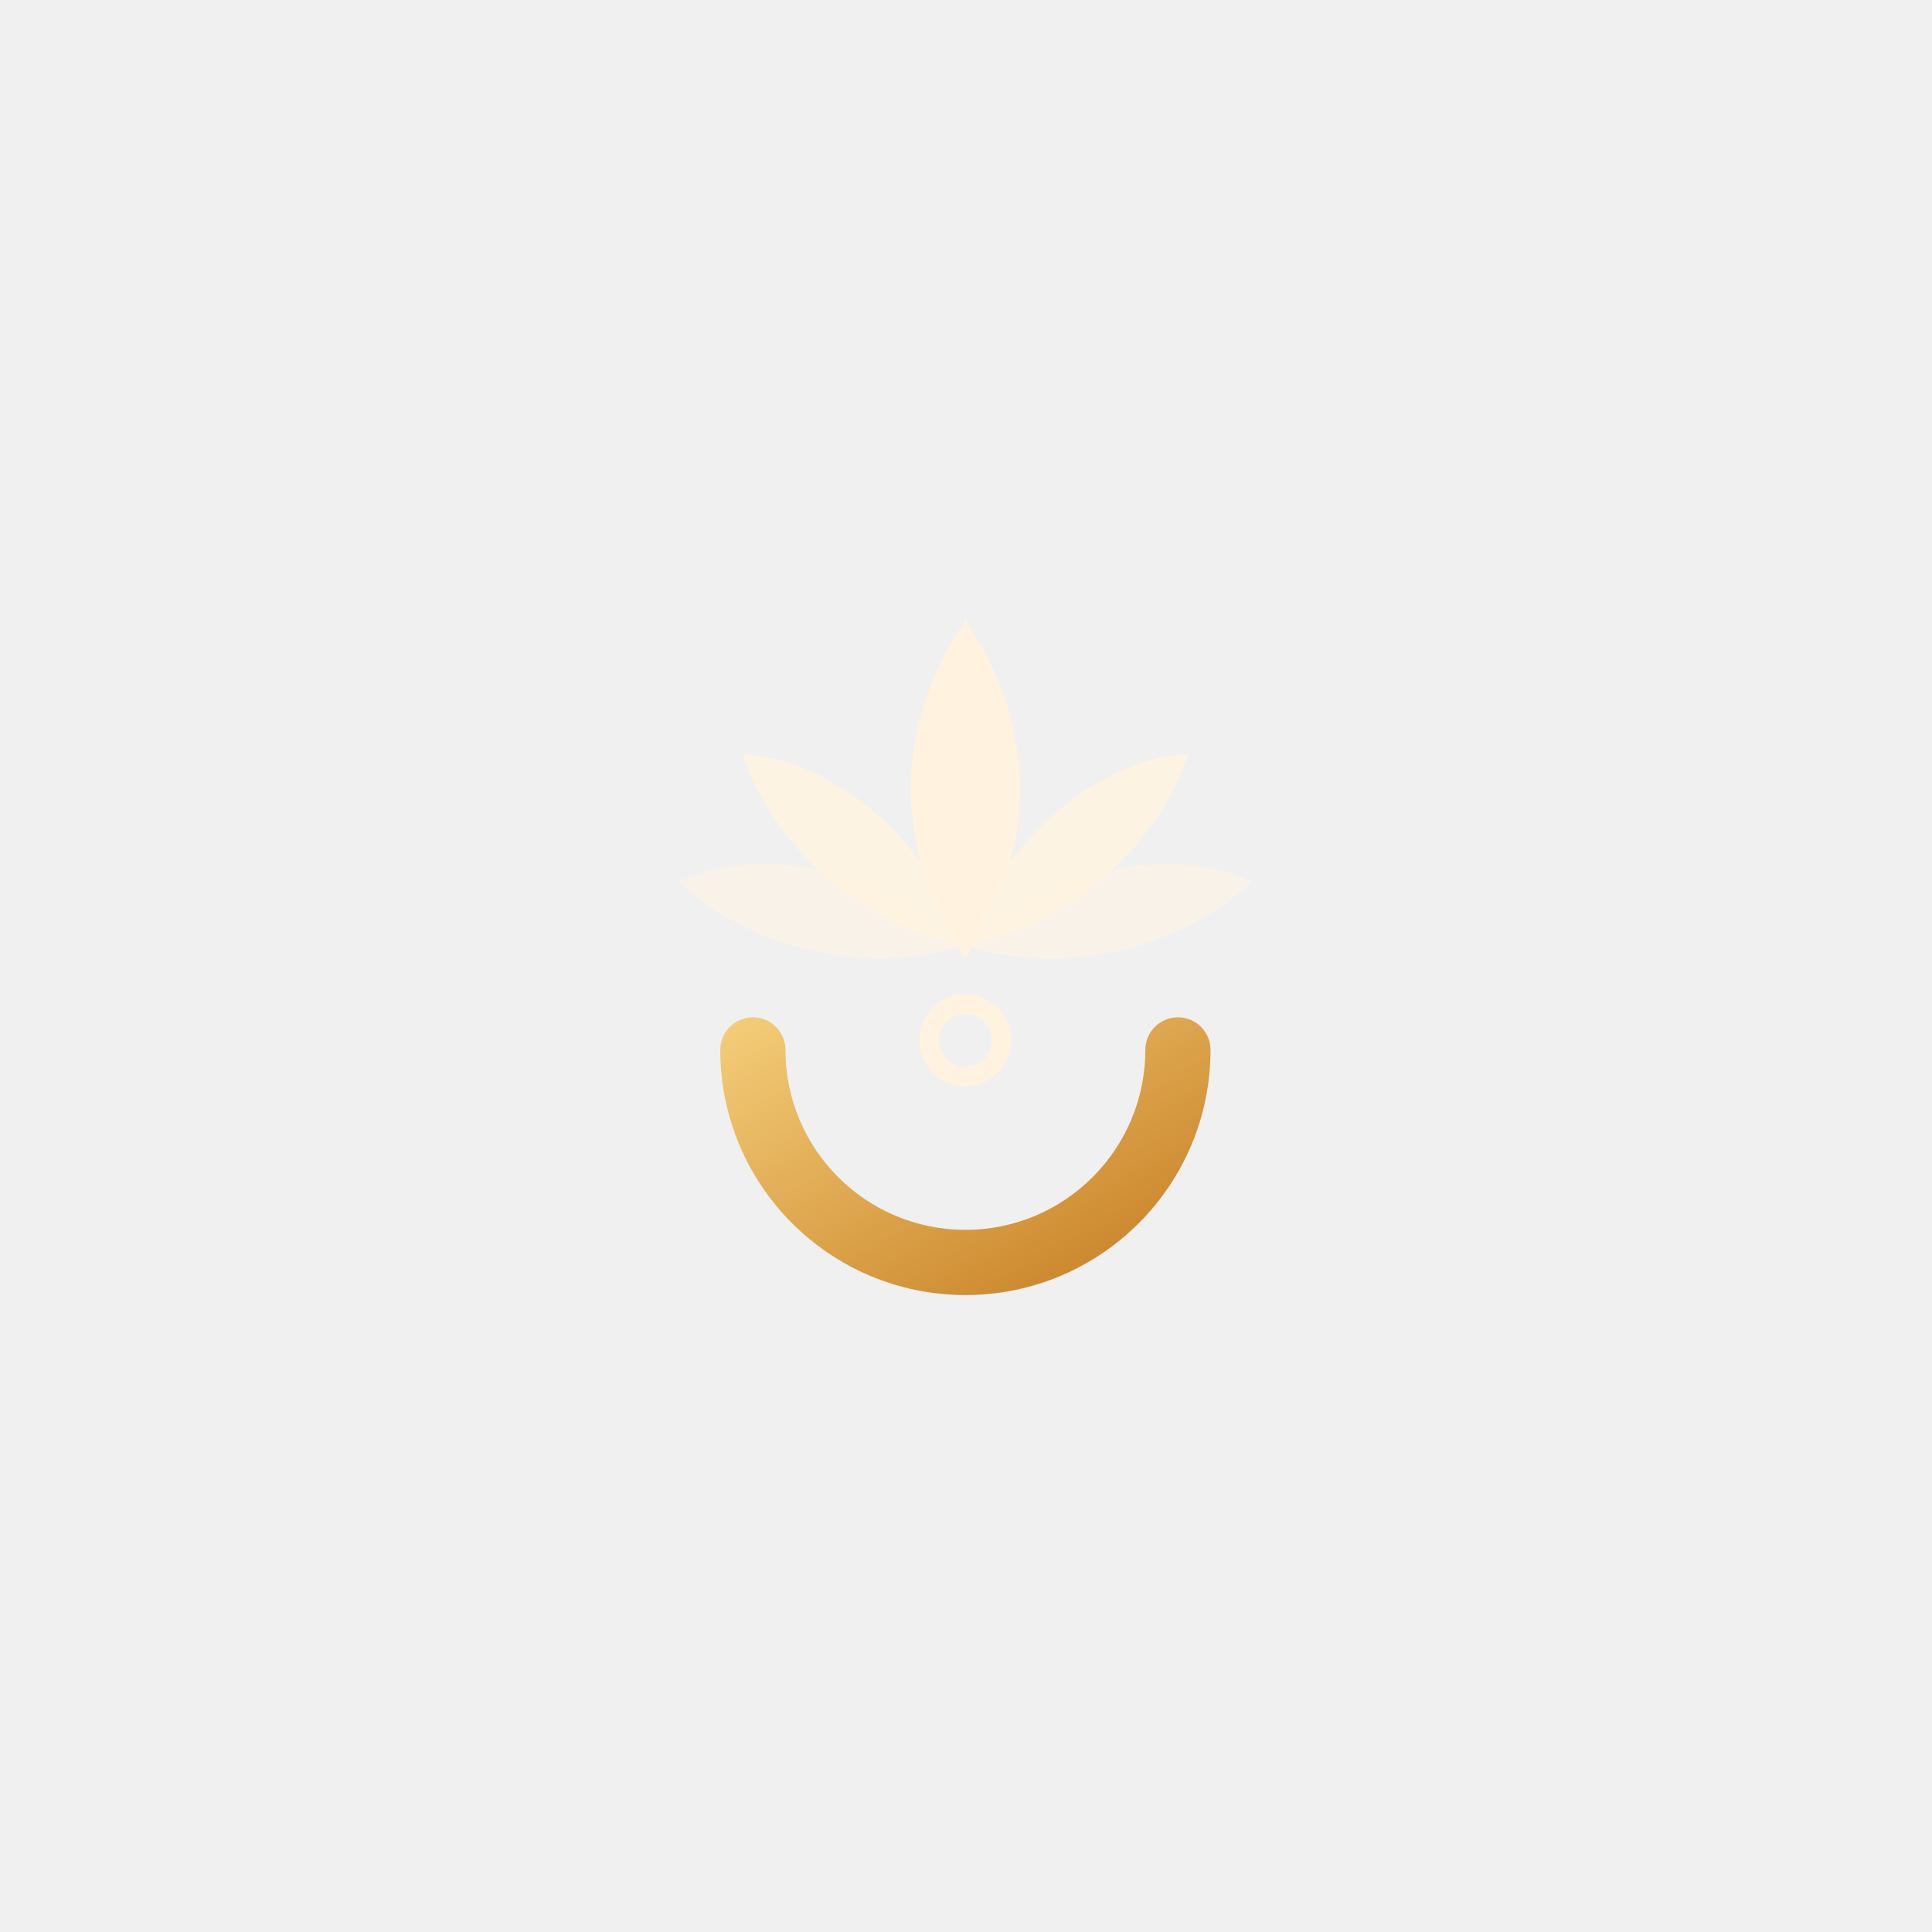
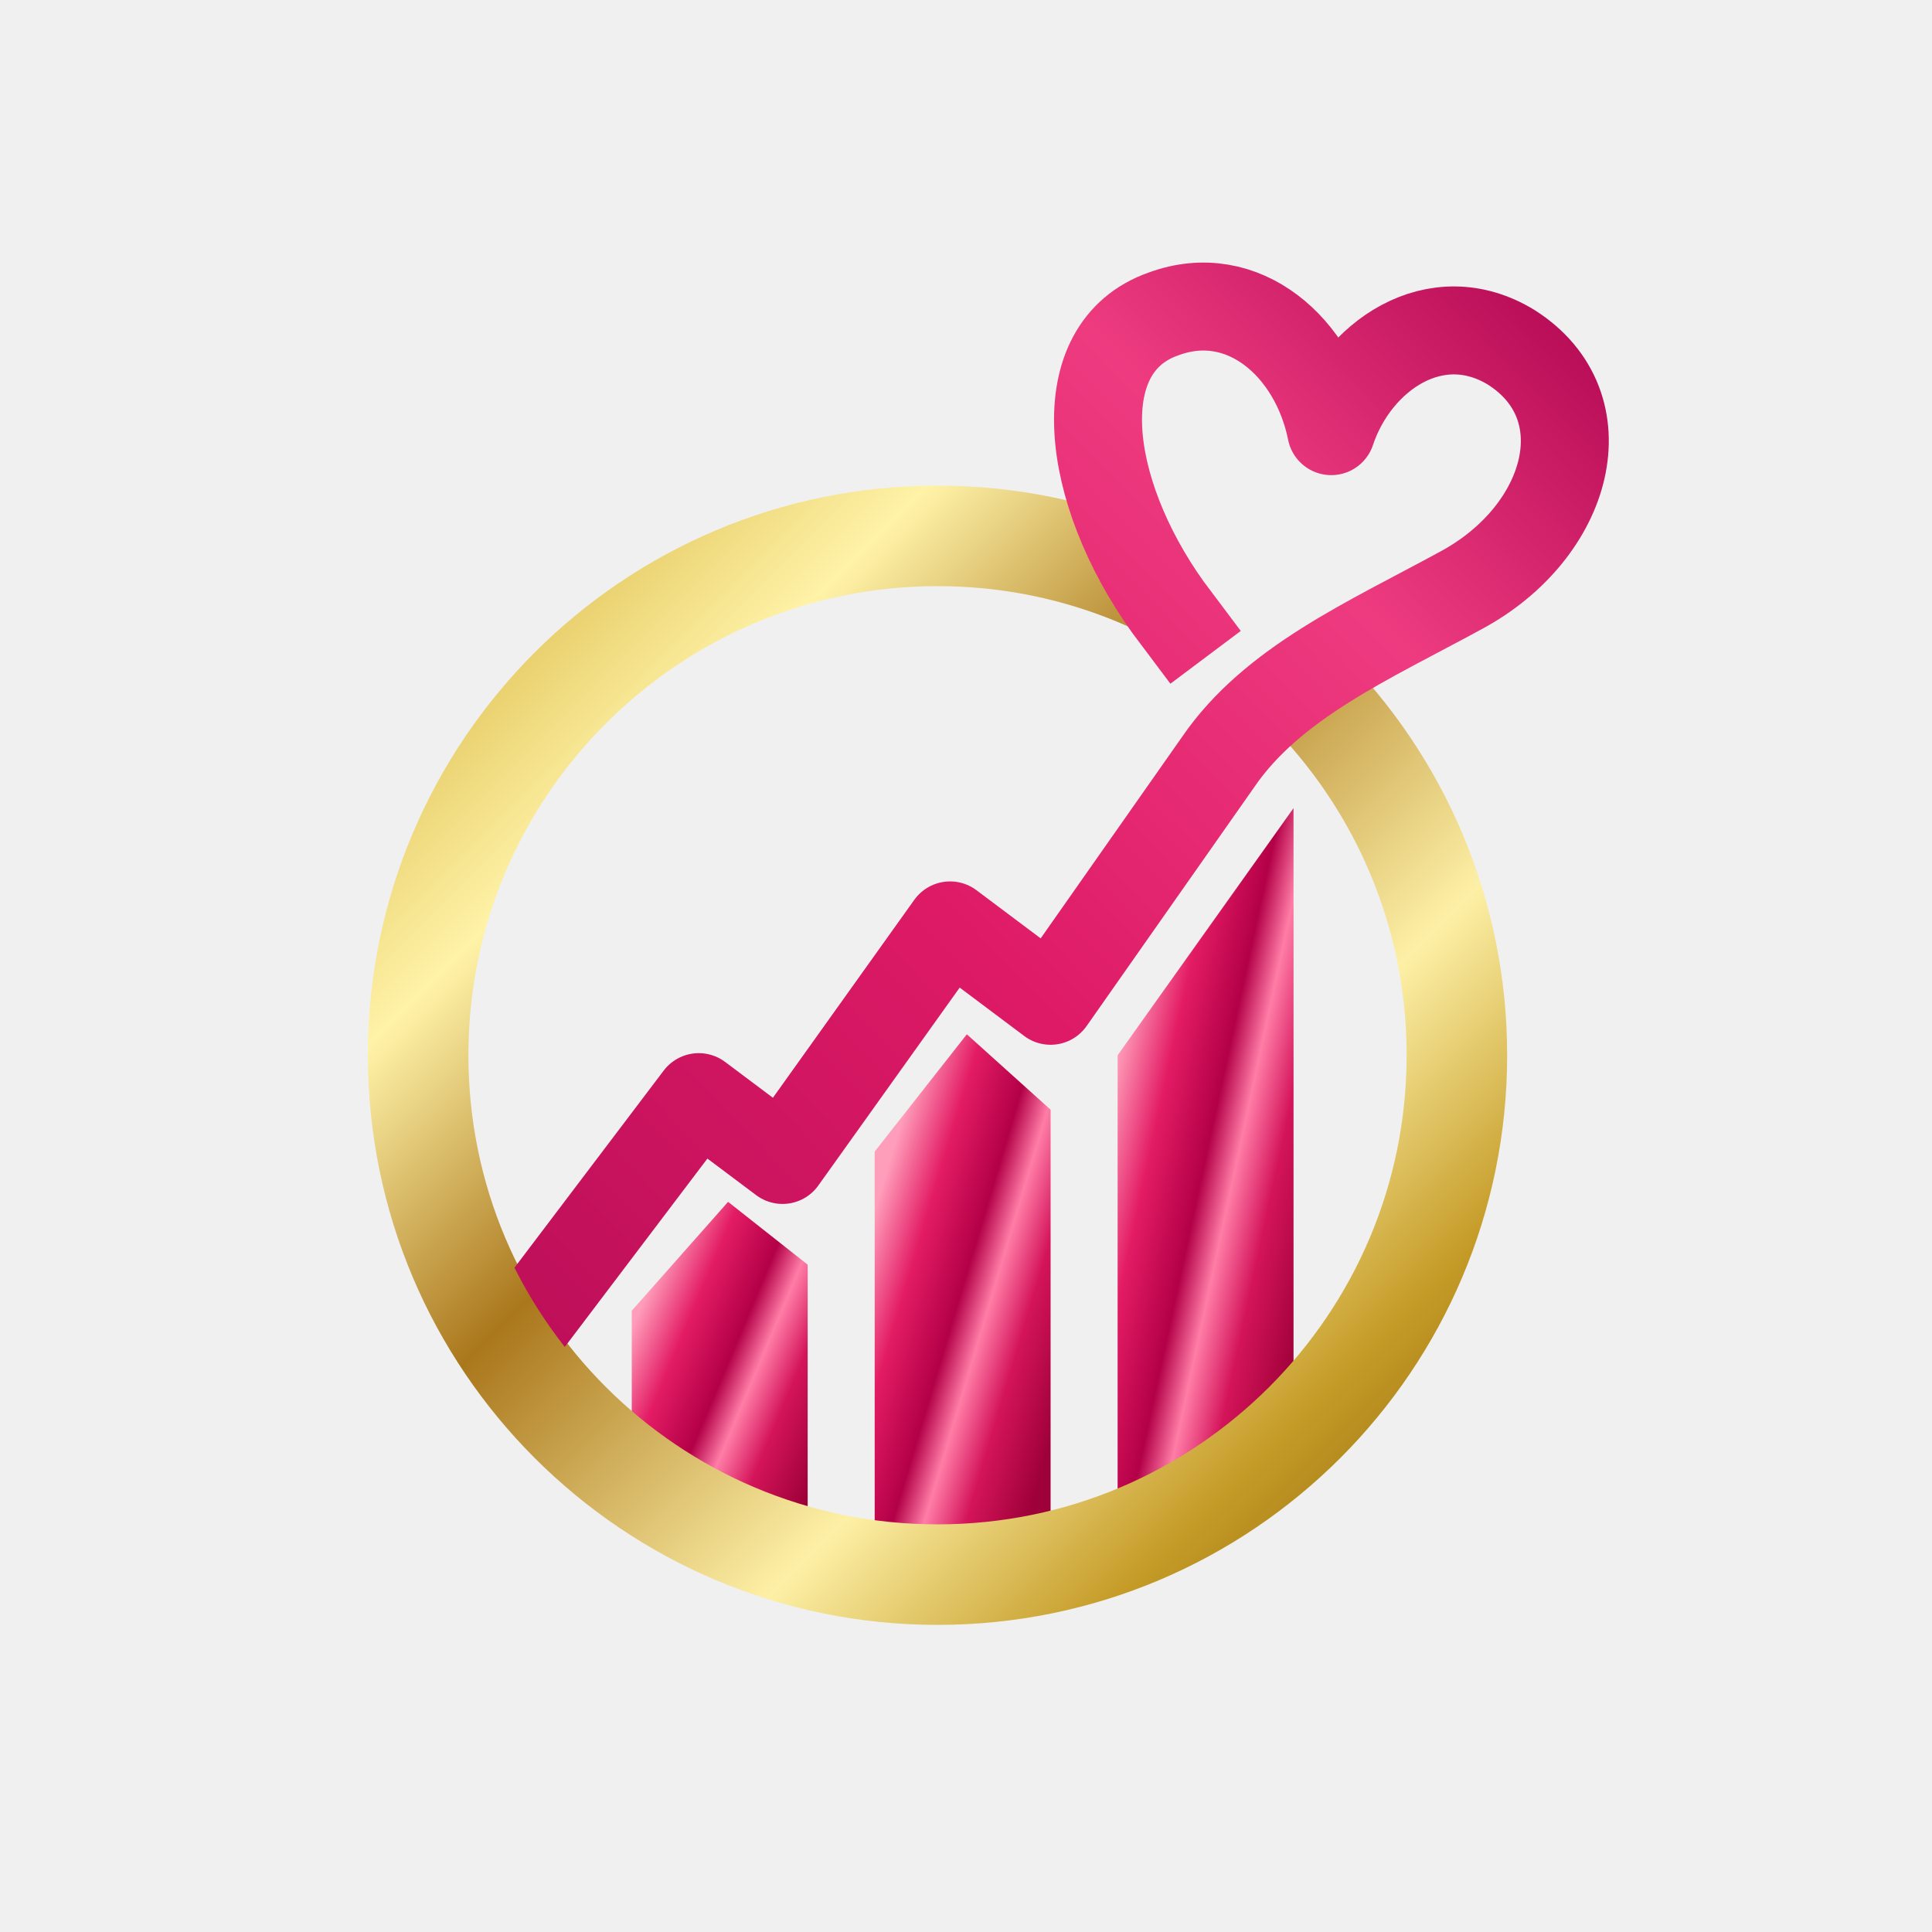
<svg xmlns="http://www.w3.org/2000/svg" viewBox="0 0 512 512" width="512" height="512">
  <defs>
-     <linearGradient id="gGold" x1="0" y1="0" x2="1" y2="1">
-       <stop offset="0%" stop-color="#F5CE7A" />
-       <stop offset="100%" stop-color="#C47A1E" />
+     <linearGradient id="goldGradFG" x1="0%" y1="0%" x2="100%" y2="100%">
+       <stop offset="0%" stop-color="#D4AF37" />
+       <stop offset="22%" stop-color="#FFF3A8" />
+       <stop offset="42%" stop-color="#AA771C" />
+       <stop offset="68%" stop-color="#FDF0A6" />
+       <stop offset="85%" stop-color="#C59B27" />
+       <stop offset="100%" stop-color="#8B6508" />
    </linearGradient>
+     <linearGradient id="pinkLineGradFG" x1="80" y1="300" x2="345" y2="40" gradientUnits="userSpaceOnUse">
+       <stop offset="0%" stop-color="#B80D57" />
+       <stop offset="45%" stop-color="#DE1A66" />
+       <stop offset="78%" stop-color="#EE3B80" />
+       <stop offset="100%" stop-color="#B80D57" />
+     </linearGradient>
+     <linearGradient id="barGradFG" x1="15%" y1="15%" x2="85%" y2="85%">
+       <stop offset="0%" stop-color="#FF9EBB" />
+       <stop offset="22%" stop-color="#E31C64" />
+       <stop offset="45%" stop-color="#B30047" />
+       <stop offset="58%" stop-color="#FF7DA7" />
+       <stop offset="75%" stop-color="#D4145A" />
+       <stop offset="100%" stop-color="#9E0039" />
+     </linearGradient>
+     <clipPath id="innerCircleClipFG">
+       <circle cx="195" cy="215" r="113" />
+     </clipPath>
+     <clipPath id="lineAndHeartClipFG">
+       <circle cx="195" cy="215" r="113" />
+       <rect x="195" y="0" width="205" height="225" />
+     </clipPath>
+     <mask id="ringBehindLoveMaskFG">
+       <rect x="0" y="0" width="400" height="400" fill="#FFFFFF" />
+       <polygon points="248,105 259,120 278,128 262,145" fill="#000000" />
+       <path d="M 262,145 C 275,126 298,116 320,104 C 346,90 354,60 332,46 C 314,35 295,48 289,66 C 285,46 268,31 249,38 C 226,46 230,80 250,108 L 259,120 Z" fill="#000000" />
+     </mask>
  </defs>
-   <g transform="translate(92, 92) scale(0.32)">
-     <g transform="translate(0, -24)">
-       <g fill="#FFF3DF">
-         <path d="M512 520C440 470 400 380 408 300C470 330 520 420 512 520Z" transform="rotate(-24 512 520)" opacity=".78" />
-         <path d="M512 520C584 470 624 380 616 300C554 330 504 420 512 520Z" transform="rotate(24 512 520)" opacity=".78" />
-         <path d="M512 520C440 470 400 380 408 300C470 330 520 420 512 520Z" transform="rotate(-52 512 520)" opacity=".50" />
-         <path d="M512 520C584 470 624 380 616 300C554 330 504 420 512 520Z" transform="rotate(52 512 520)" opacity=".50" />
-         <path d="M512 250C566 330 578 430 512 530C446 430 458 330 512 250Z" />
-       </g>
-       <path d="M 363 606 A 27 27 0 0 0 309 606 A 203 203 0 0 0 715 606 A 27 27 0 0 0 661 606 A 149 149 0 0 1 363 606 Z" fill="url(#gGold)" />
-       <path d="M 512 560 A 38 38 0 1 0 512 636 A 38 38 0 1 0 512 560 Z M 512 576 A 22 22 0 1 1 512 620 A 22 22 0 1 1 512 576 Z" fill="#FFF3DF" fill-rule="evenodd" />
+   <g transform="translate(32, 41) scale(1.11)">
+     <g clip-path="url(#innerCircleClipFG)">
+       <polygon points="122,350 122,276 145,250 164,265 164,350" fill="url(#barGradFG)" />
+       <polygon points="180,350 180,238 202,210 222,228 222,350" fill="url(#barGradFG)" />
+       <polygon points="238,350 238,215 280,156 280,350" fill="url(#barGradFG)" />
+     </g>
+     <g mask="url(#ringBehindLoveMaskFG)">
+       <circle cx="195" cy="215" r="124" fill="none" stroke="url(#goldGradFG)" stroke-width="24" />
+     </g>
+     <g clip-path="url(#lineAndHeartClipFG)">
+       <path d="M 85,295 L 138,225 L 158,240 L 198,184 L 222,202 L 262,145 C 275,126 298,116 320,104 C 346,90 354,60 332,46 C 314,35 295,48 289,66 C 285,46 268,31 249,38 C 226,46 230,80 250,108 L 259,120" fill="none" stroke="url(#pinkLineGradFG)" stroke-width="21" stroke-linecap="butt" stroke-linejoin="round" />
    </g>
  </g>
</svg>
